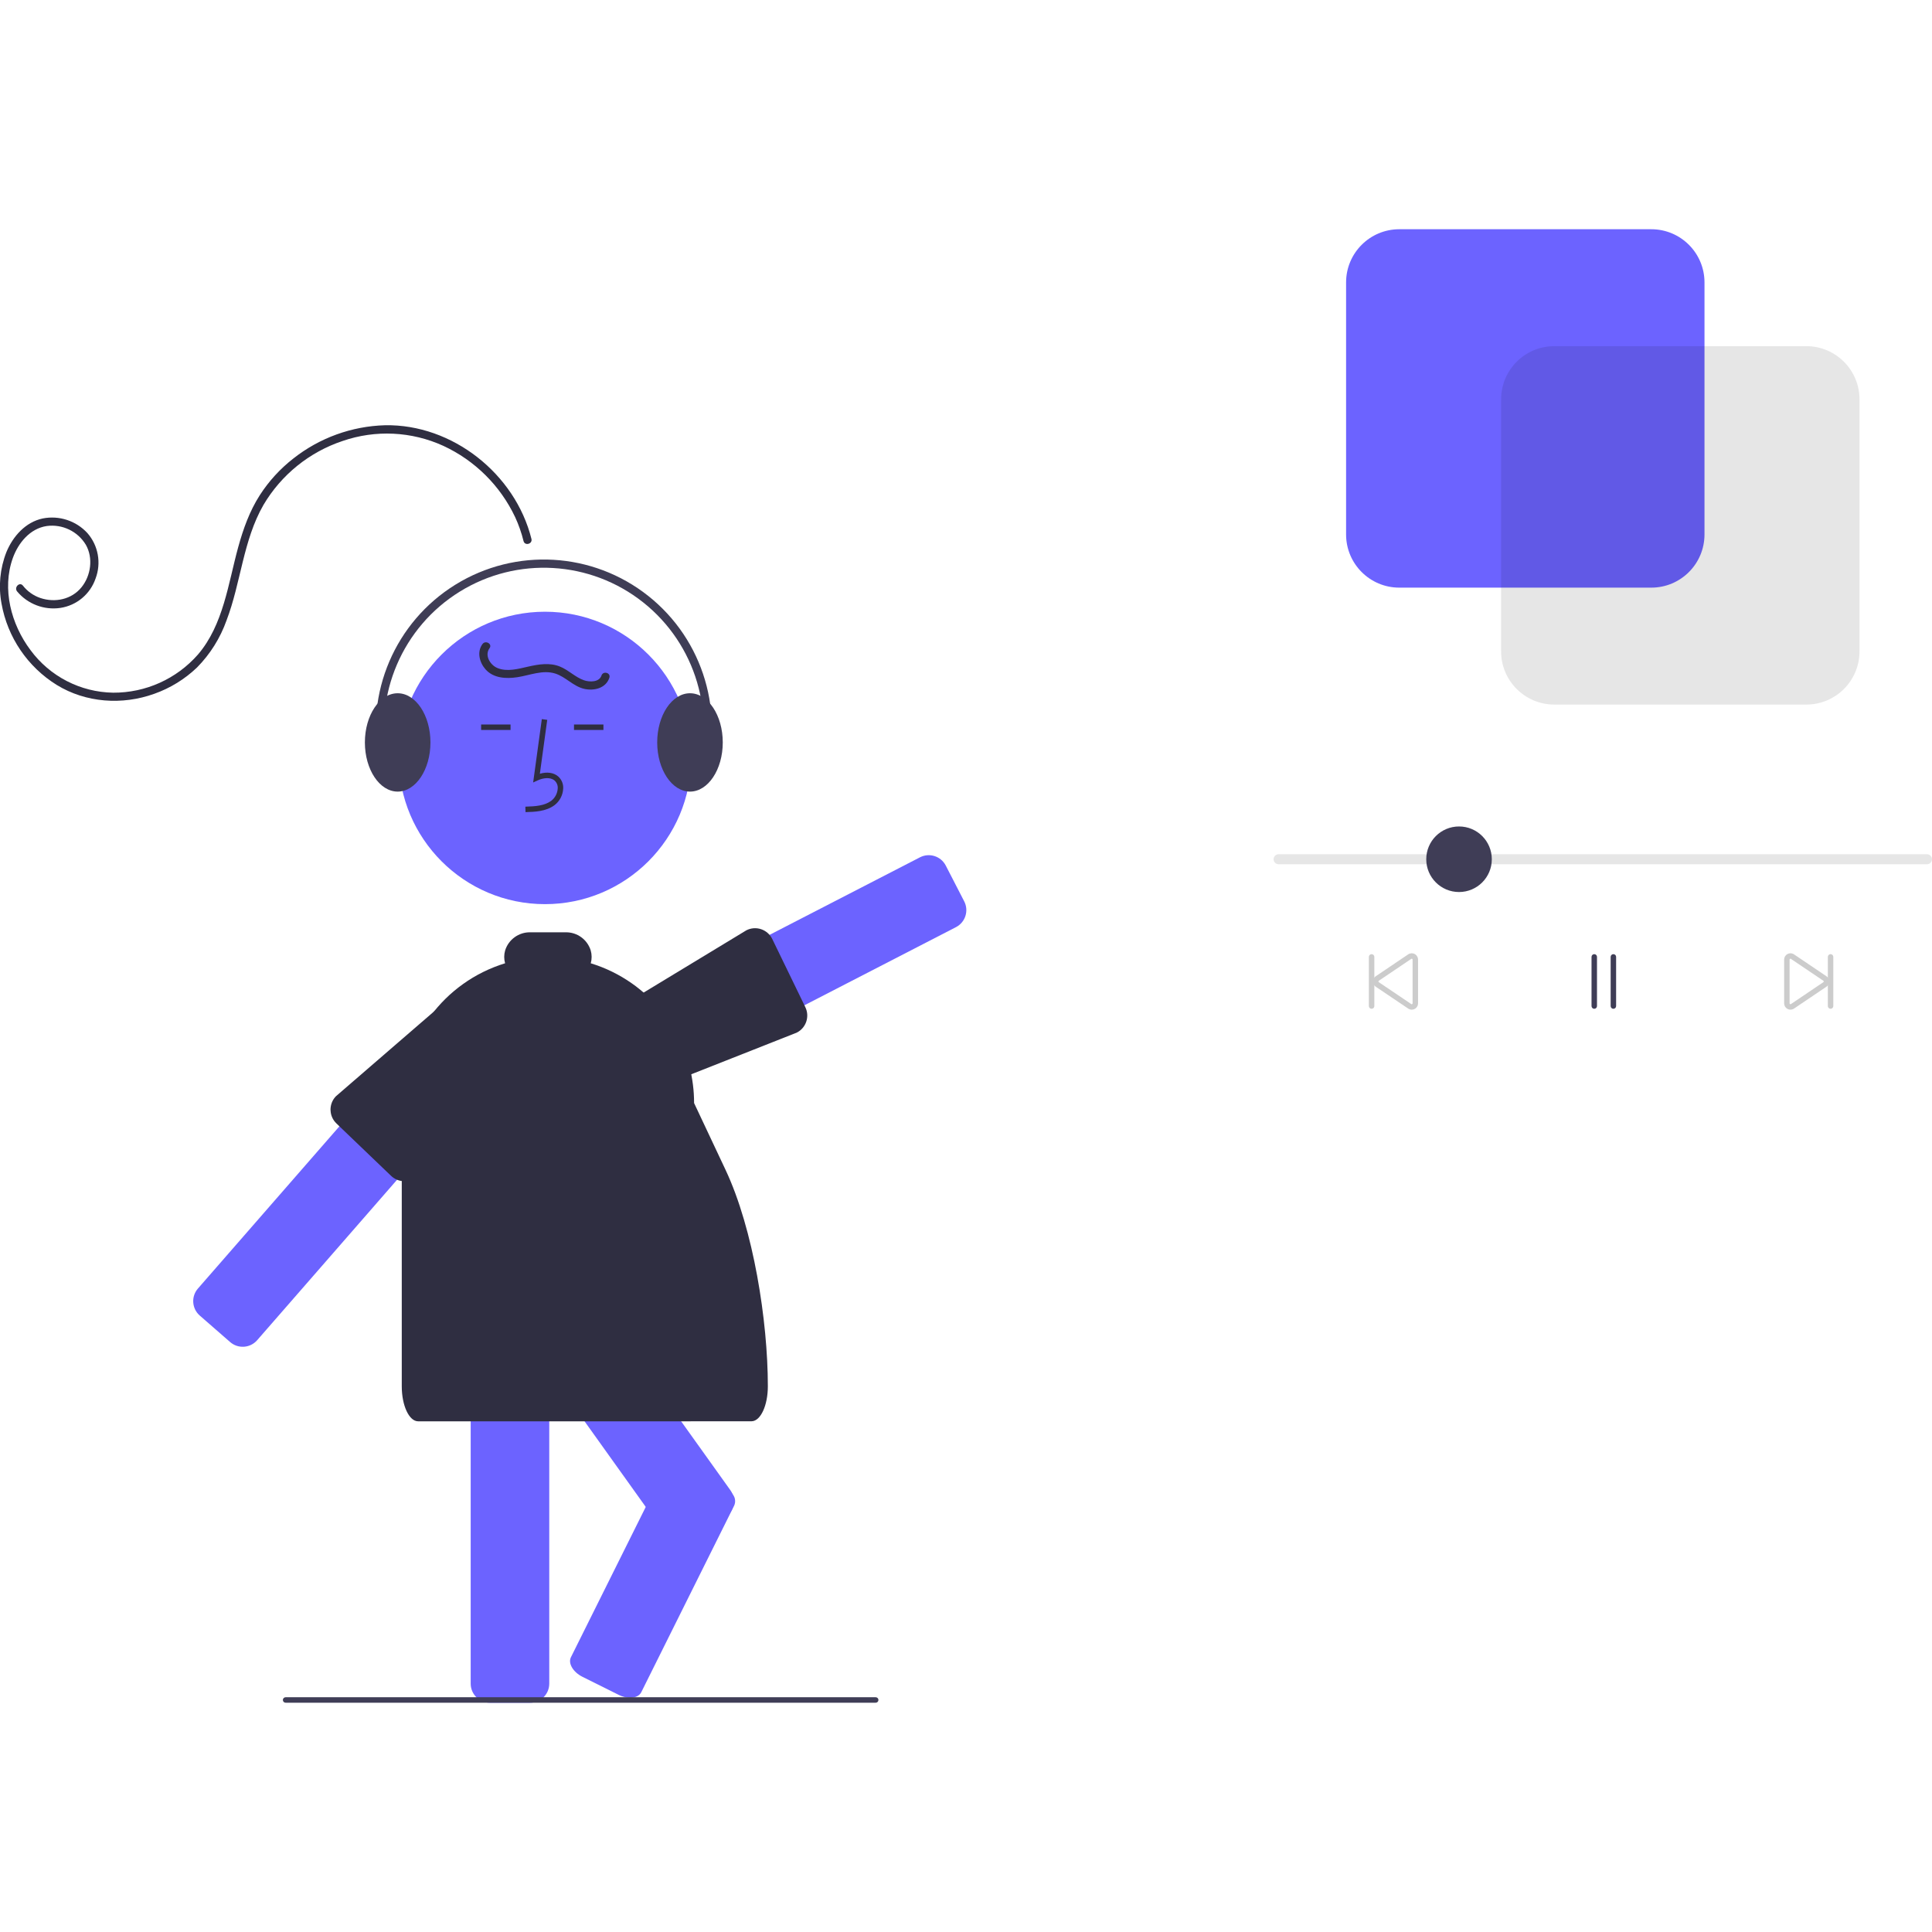
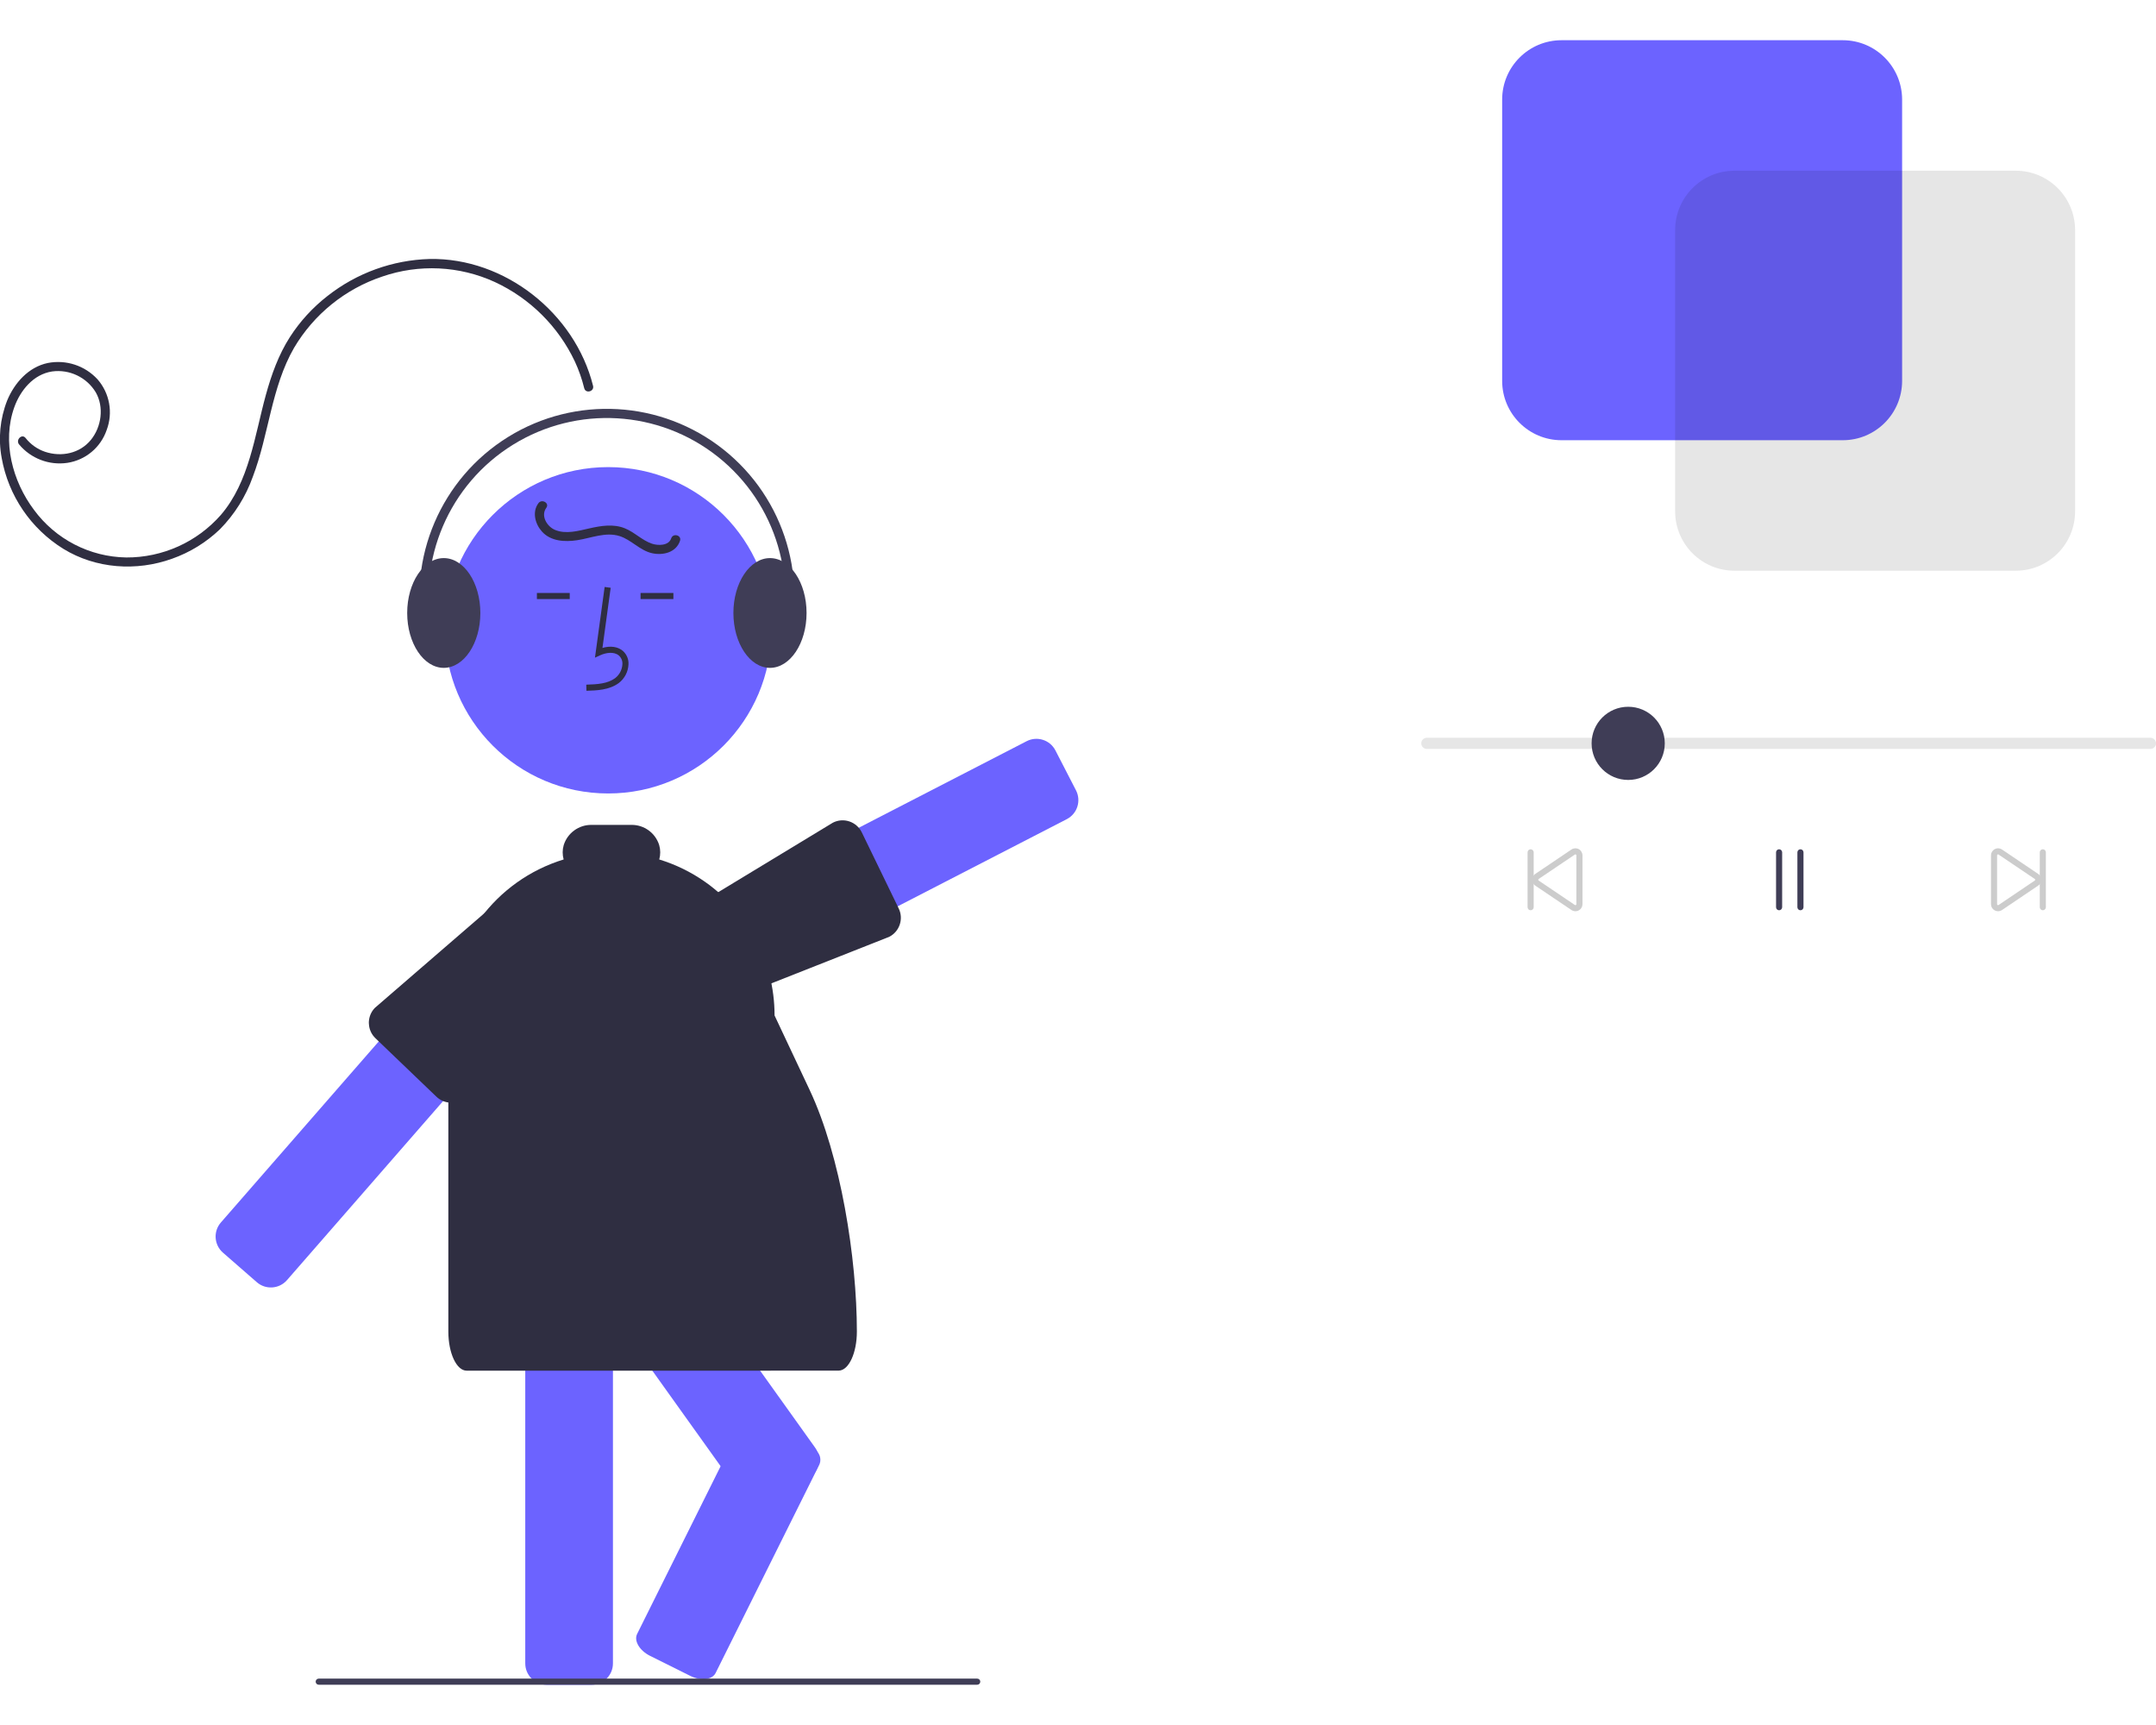
- <svg xmlns="http://www.w3.org/2000/svg" id="e0f19d9f-6ed1-472f-a94b-4f9f3961dc9e" data-name="Layer 1" width="200" height="200" viewBox="0 0 707.185 539.367">
+ <svg xmlns="http://www.w3.org/2000/svg" id="e0f19d9f-6ed1-472f-a94b-4f9f3961dc9e" data-name="Layer 1" width="500" height="400" viewBox="0 0 707.185 539.367">
  <path d="M423.088,489.194a6.994,6.994,0,0,0-2.38-4.8l-11.13-9.7a6.996,6.996,0,0,0-9.39.17,5.583,5.583,0,0,0-.48.5L370.648,508.684l-3.18,3.64-48.62,55.75a7.018,7.018,0,0,0,.68,9.88l11.12,9.7a7.013,7.013,0,0,0,9.88-.67l26.94-30.89,24.28-27.85,29.63-33.97A6.982,6.982,0,0,0,423.088,489.194Z" transform="translate(-246.4076 -180.3164)" fill="#6c63ff" />
  <path d="M599.348,426.344l-6.76-13.12a7.017,7.017,0,0,0-9.43-3.01l-55.07,28.39-34.62,17.85-19.65,10.13a6.642,6.642,0,0,0-1.42.98,6.864,6.864,0,0,0-2.04,3.11,6.935,6.935,0,0,0,.45,5.34l2.64,5.13,4.12,7.99a6.974,6.974,0,0,0,4.09,3.46,7.245,7.245,0,0,0,2.15.33,6.897,6.897,0,0,0,3.19-.78l23.34-12.03,30.52-15.74,55.48-28.6a7.017,7.017,0,0,0,3.01-9.43Z" transform="translate(-246.4076 -180.3164)" fill="#6c63ff" />
  <path d="M541.158,465.004l-.3-.63-11.82-24.35a7.034,7.034,0,0,0-4.05-3.5,6.959,6.959,0,0,0-5.38.41l-28.84,17.48-19.2,11.64a1.702,1.702,0,0,0-.4.28c-1.1.99-1.69,3.53-2.17,5.61-.17.72-.31,1.35-.45,1.76-.05.17-.11.35-.15.53a6.972,6.972,0,0,0,.54,4.81l2.36,4.71,4.26,8.48a7.037,7.037,0,0,0,6.28,3.87,6.811,6.811,0,0,0,3.08-.74l26.86-10.6,26.26-10.37a7.009,7.009,0,0,0,3.12-9.39Z" transform="translate(-246.4076 -180.3164)" fill="#2f2e41" />
  <circle cx="199.483" cy="193.525" r="53.519" fill="#6c63ff" />
  <path d="M447.438,587.384a6.962,6.962,0,0,0-4.45-6.23,6.859,6.859,0,0,0-2.53-.48H425.698a7.008,7.008,0,0,0-7,7v125.01a7.008,7.008,0,0,0,7,7h14.76a7.008,7.008,0,0,0,7-7V587.674A1.367,1.367,0,0,0,447.438,587.384Z" transform="translate(-246.4076 -180.3164)" fill="#6c63ff" />
  <path d="M514.498,643.204a6.959,6.959,0,0,0-.76-1.35l-25.16-35.2-20.73-28.99H432.488l2.5,3.49,4.45,6.23,13.79,19.28,29.55,41.33,7.57,10.58a7.002,7.002,0,0,0,9.76,1.63l12.01-8.59A7.009,7.009,0,0,0,514.498,643.204Zm-72.3-101.42a7.011,7.011,0,0,0-9.77-1.62l-12.01,8.58a7.011,7.011,0,0,0-1.62,9.77l4.4,6.15H458.558Z" transform="translate(-246.4076 -180.3164)" fill="#6c63ff" />
  <path d="M514.728,643.544a4.098,4.098,0,0,0-.229-.34,9.641,9.641,0,0,0-3.56-2.96l-13.21-6.57c-3.46-1.72-7.18-1.3-8.29.94l-6.66,13.38-27.39,55.02c-1.12,2.24.79,5.46,4.24,7.18l13.21,6.58a9.712,9.712,0,0,0,4.23,1.06c1.86,0,3.41-.69,4.06-2l34.05-68.4A3.963,3.963,0,0,0,514.728,643.544Z" transform="translate(-246.4076 -180.3164)" fill="#6c63ff" />
  <path d="M435.618,472.744l-2.22-2.18-1.23-1.23-7.06-6.95a7.034,7.034,0,0,0-4.41-2c-.19-.01-.37-.02-.56-.02-.42.01-1.06-.05-1.81-.11-2.37-.2-5.33-.46-6.36.6l-13.67,11.82-28.89,24.97a6.94,6.94,0,0,0-1.94,3.9,6.34,6.34,0,0,0-.08,1.07,6.012,6.012,0,0,0,.08.95,6.949,6.949,0,0,0,2.01,3.99l1.17,1.13,18.86,18.08a7.015,7.015,0,0,0,4.96,2.01,6.771,6.771,0,0,0,2.37-.43,7.018,7.018,0,0,0,2.59-1.68l32.87-39.91,2.15-2.61,1.24-1.5A7.008,7.008,0,0,0,435.618,472.744Z" transform="translate(-246.4076 -180.3164)" fill="#2f2e41" />
  <path d="M438.766,393.677l-.056-2c3.721-.104,7.001-.337,9.466-2.138a6.148,6.148,0,0,0,2.381-4.528,3.514,3.514,0,0,0-1.153-2.895c-1.636-1.382-4.269-.935-6.188-.055l-1.655.759,3.173-23.19,1.981.271-2.699,19.727c2.607-.767,5.023-.437,6.678.961a5.471,5.471,0,0,1,1.86,4.492,8.133,8.133,0,0,1-3.2,6.073C446.189,393.469,442.073,393.585,438.766,393.677Z" transform="translate(-246.4076 -180.3164)" fill="#2f2e41" />
  <rect x="210.108" y="181.287" width="10.771" height="2" fill="#2f2e41" />
  <rect x="176.108" y="181.287" width="10.771" height="2" fill="#2f2e41" />
  <path d="M440.935,293.664c-5.935-23.789-28.939-42.055-53.589-41.601a56.772,56.772,0,0,0-33.558,12.168A54.245,54.245,0,0,0,341.481,277.696c-3.715,5.798-6.048,12.343-7.869,18.949-3.68,13.348-5.414,28.452-14.753,39.352A41.015,41.015,0,0,1,287.826,349.958a38.318,38.318,0,0,1-30.295-15.643c-7.029-9.372-10.49-22.333-6.429-33.643,1.993-5.55,6.278-10.793,12.406-11.718a14.462,14.462,0,0,1,14.318,6.854c2.756,4.836,1.875,11.289-1.578,15.554-3.637,4.493-9.715,5.737-15.075,3.932a13.698,13.698,0,0,1-6.376-4.523c-1.199-1.514-3.323.609-2.137,2.107a17.341,17.341,0,0,0,15.839,6.051,16.189,16.189,0,0,0,12.9-10.78,16.438,16.438,0,0,0-2.999-16.615,17.59,17.59,0,0,0-16.339-5.353c-6.328,1.34-10.924,6.544-13.309,12.312a34.359,34.359,0,0,0-1.789,18.849,44.163,44.163,0,0,0,20.215,29.781c10.669,6.551,23.985,7.452,35.689,3.244a43.738,43.738,0,0,0,15.669-9.648,46.894,46.894,0,0,0,10.793-17.225c5.277-13.816,6.05-29.277,13.516-42.264a53.188,53.188,0,0,1,28.931-23.396,49.736,49.736,0,0,1,36.911,1.772,54.31,54.31,0,0,1,26.293,26.107,48.615,48.615,0,0,1,3.057,8.729c.468,1.877,3.365,1.098,2.898-.777Z" transform="translate(-246.4076 -180.3164)" fill="#2f2e41" />
  <path d="M498.778,486.764q-.615-2.37-1.44-4.65a53.427,53.427,0,0,0-16.87-23.66q-1.305-1.065-2.7-2.04a53.235,53.235,0,0,0-15.119-7.406,8.604,8.604,0,0,0-.021-4.718,9.432,9.432,0,0,0-9.127-6.626H440.461a9.458,9.458,0,0,0-9.153,6.637,8.581,8.581,0,0,0-.021,4.703,53.531,53.531,0,0,0-37.818,51.16V603.836c0,7.077,2.69,12.828,6,12.828h95c.04,0,27.07,0,27.11-.021,3.26-.107,5.89-5.815,5.89-12.806v0c0-23.934-5.288-57.573-15.486-79.225l-11.514-24.447A53.768,53.768,0,0,0,498.778,486.764Z" transform="translate(-246.4076 -180.3164)" fill="#2f2e41" />
  <path d="M391.968,386.164c-6.617,0-12-8.075-12-18s5.383-18,12-18,12,8.075,12,18S398.585,386.164,391.968,386.164Z" transform="translate(-246.4076 -180.3164)" fill="#3f3d56" />
  <path d="M498.968,386.164c-6.617,0-12-8.075-12-18s5.383-18,12-18,12,8.075,12,18S505.585,386.164,498.968,386.164Z" transform="translate(-246.4076 -180.3164)" fill="#3f3d56" />
  <path d="M502.336,383.348a1.501,1.501,0,0,1-1.422-1.98,58.499,58.499,0,1,0-112.687-6.575,1.5,1.5,0,0,1-2.936.619,61.501,61.501,0,1,1,118.466,6.915A1.501,1.501,0,0,1,502.336,383.348Z" transform="translate(-246.4076 -180.3164)" fill="#3f3d56" />
  <path d="M423.005,332.166c-2.119,2.893-1.074,6.791,1.158,9.285,2.905,3.245,7.539,3.45,11.562,2.848,4.514-.676,9.303-2.791,13.873-1.366,3.895,1.215,6.674,4.748,10.721,5.635,3.589.787,7.881-.255,9.139-4.08.605-1.838-2.291-2.626-2.893-.798-.814,2.475-4.329,2.425-6.341,1.74-3.227-1.099-5.714-3.771-8.885-5.047-3.739-1.505-7.796-.825-11.603.032-3.588.808-7.718,2.006-11.293.497-2.645-1.117-4.75-4.635-2.847-7.232,1.142-1.559-1.46-3.057-2.59-1.514Z" transform="translate(-246.4076 -180.3164)" fill="#2f2e41" />
  <path d="M566.948,719.664h-216a1,1,0,0,1,0-2h216a1,1,0,0,1,0,2Z" transform="translate(-246.4076 -180.3164)" fill="#3f3d56" />
  <path d="M951.757,412.759H714.427a1.835,1.835,0,1,1,0-3.67H951.757a1.835,1.835,0,1,1,0,3.67Z" transform="translate(-246.4076 -180.3164)" fill="#e6e6e6" />
  <path d="M850.867,311.506H758.577a19.472,19.472,0,0,1-19.45-19.45v-92.29a19.472,19.472,0,0,1,19.45-19.45h92.29a19.472,19.472,0,0,1,19.45,19.45v92.29A19.472,19.472,0,0,1,850.867,311.506Z" transform="translate(-246.4076 -180.3164)" fill="#6c63ff" />
  <path d="M907.607,354.306h-92.29a19.472,19.472,0,0,1-19.45-19.45v-92.29a19.472,19.472,0,0,1,19.45-19.45h92.29a19.472,19.472,0,0,1,19.45,19.45v92.29A19.472,19.472,0,0,1,907.607,354.306Z" transform="translate(-246.4076 -180.3164)" opacity="0.1" style="isolation:isolate" />
  <path d="M748.468,465.664a1,1,0,0,1-1-1v-18a1,1,0,0,1,2,0v18A1,1,0,0,1,748.468,465.664Z" transform="translate(-246.4076 -180.3164)" fill="#ccc" />
  <path d="M829.968,465.664a1,1,0,0,1-1-1v-18a1,1,0,0,1,2,0v18A1,1,0,0,1,829.968,465.664Z" transform="translate(-246.4076 -180.3164)" fill="#3f3d56" />
  <path d="M836.968,465.664a1,1,0,0,1-1-1v-18a1,1,0,0,1,2,0v18A1,1,0,0,1,836.968,465.664Z" transform="translate(-246.4076 -180.3164)" fill="#3f3d56" />
  <path d="M763.148,465.989a2.314,2.314,0,0,1-1.16-.315l-11.894-8.021c-.022-.014-.045-.027-.067-.042a2.267,2.267,0,0,1-1.059-1.948,2.296,2.296,0,0,1,1.16-2.009l11.801-7.965a2.319,2.319,0,0,1,3.539,1.972v16.004a2.329,2.329,0,0,1-2.32,2.324Zm-.101-2.01a.306.306,0,0,0,.261-.037.311.311,0,0,0,.16-.277V447.662a.32.32,0,0,0-.48-.277l-11.801,7.965c-.198.117-.219.245-.219.314a.309.309,0,0,0,.16.277l.06.037Z" transform="translate(-246.4076 -180.3164)" fill="#ccc" />
  <path d="M916.468,465.664a1,1,0,0,1-1-1v-18a1,1,0,0,1,2,0v18A1,1,0,0,1,916.468,465.664Z" transform="translate(-246.4076 -180.3164)" fill="#ccc" />
  <path d="M901.77,465.985a2.272,2.272,0,0,1-1.141-.31,2.296,2.296,0,0,1-1.16-2.009V447.662a2.32,2.32,0,0,1,3.48-2.009l11.919,8.039a2.262,2.262,0,0,1,1.101,1.972,2.296,2.296,0,0,1-1.126,1.989l-11.835,7.985A2.459,2.459,0,0,1,901.77,465.985Zm-.302-2.319a.32.32,0,0,0,.48.277l11.846-7.994a.337.337,0,0,0,.174-.284v-.001a.309.309,0,0,0-.16-.277l-11.92-8.039a.297.297,0,0,0-.261.037.311.311,0,0,0-.16.277Z" transform="translate(-246.4076 -180.3164)" fill="#ccc" />
  <circle cx="534.061" cy="230.607" r="12" fill="#3f3d56" />
</svg>
